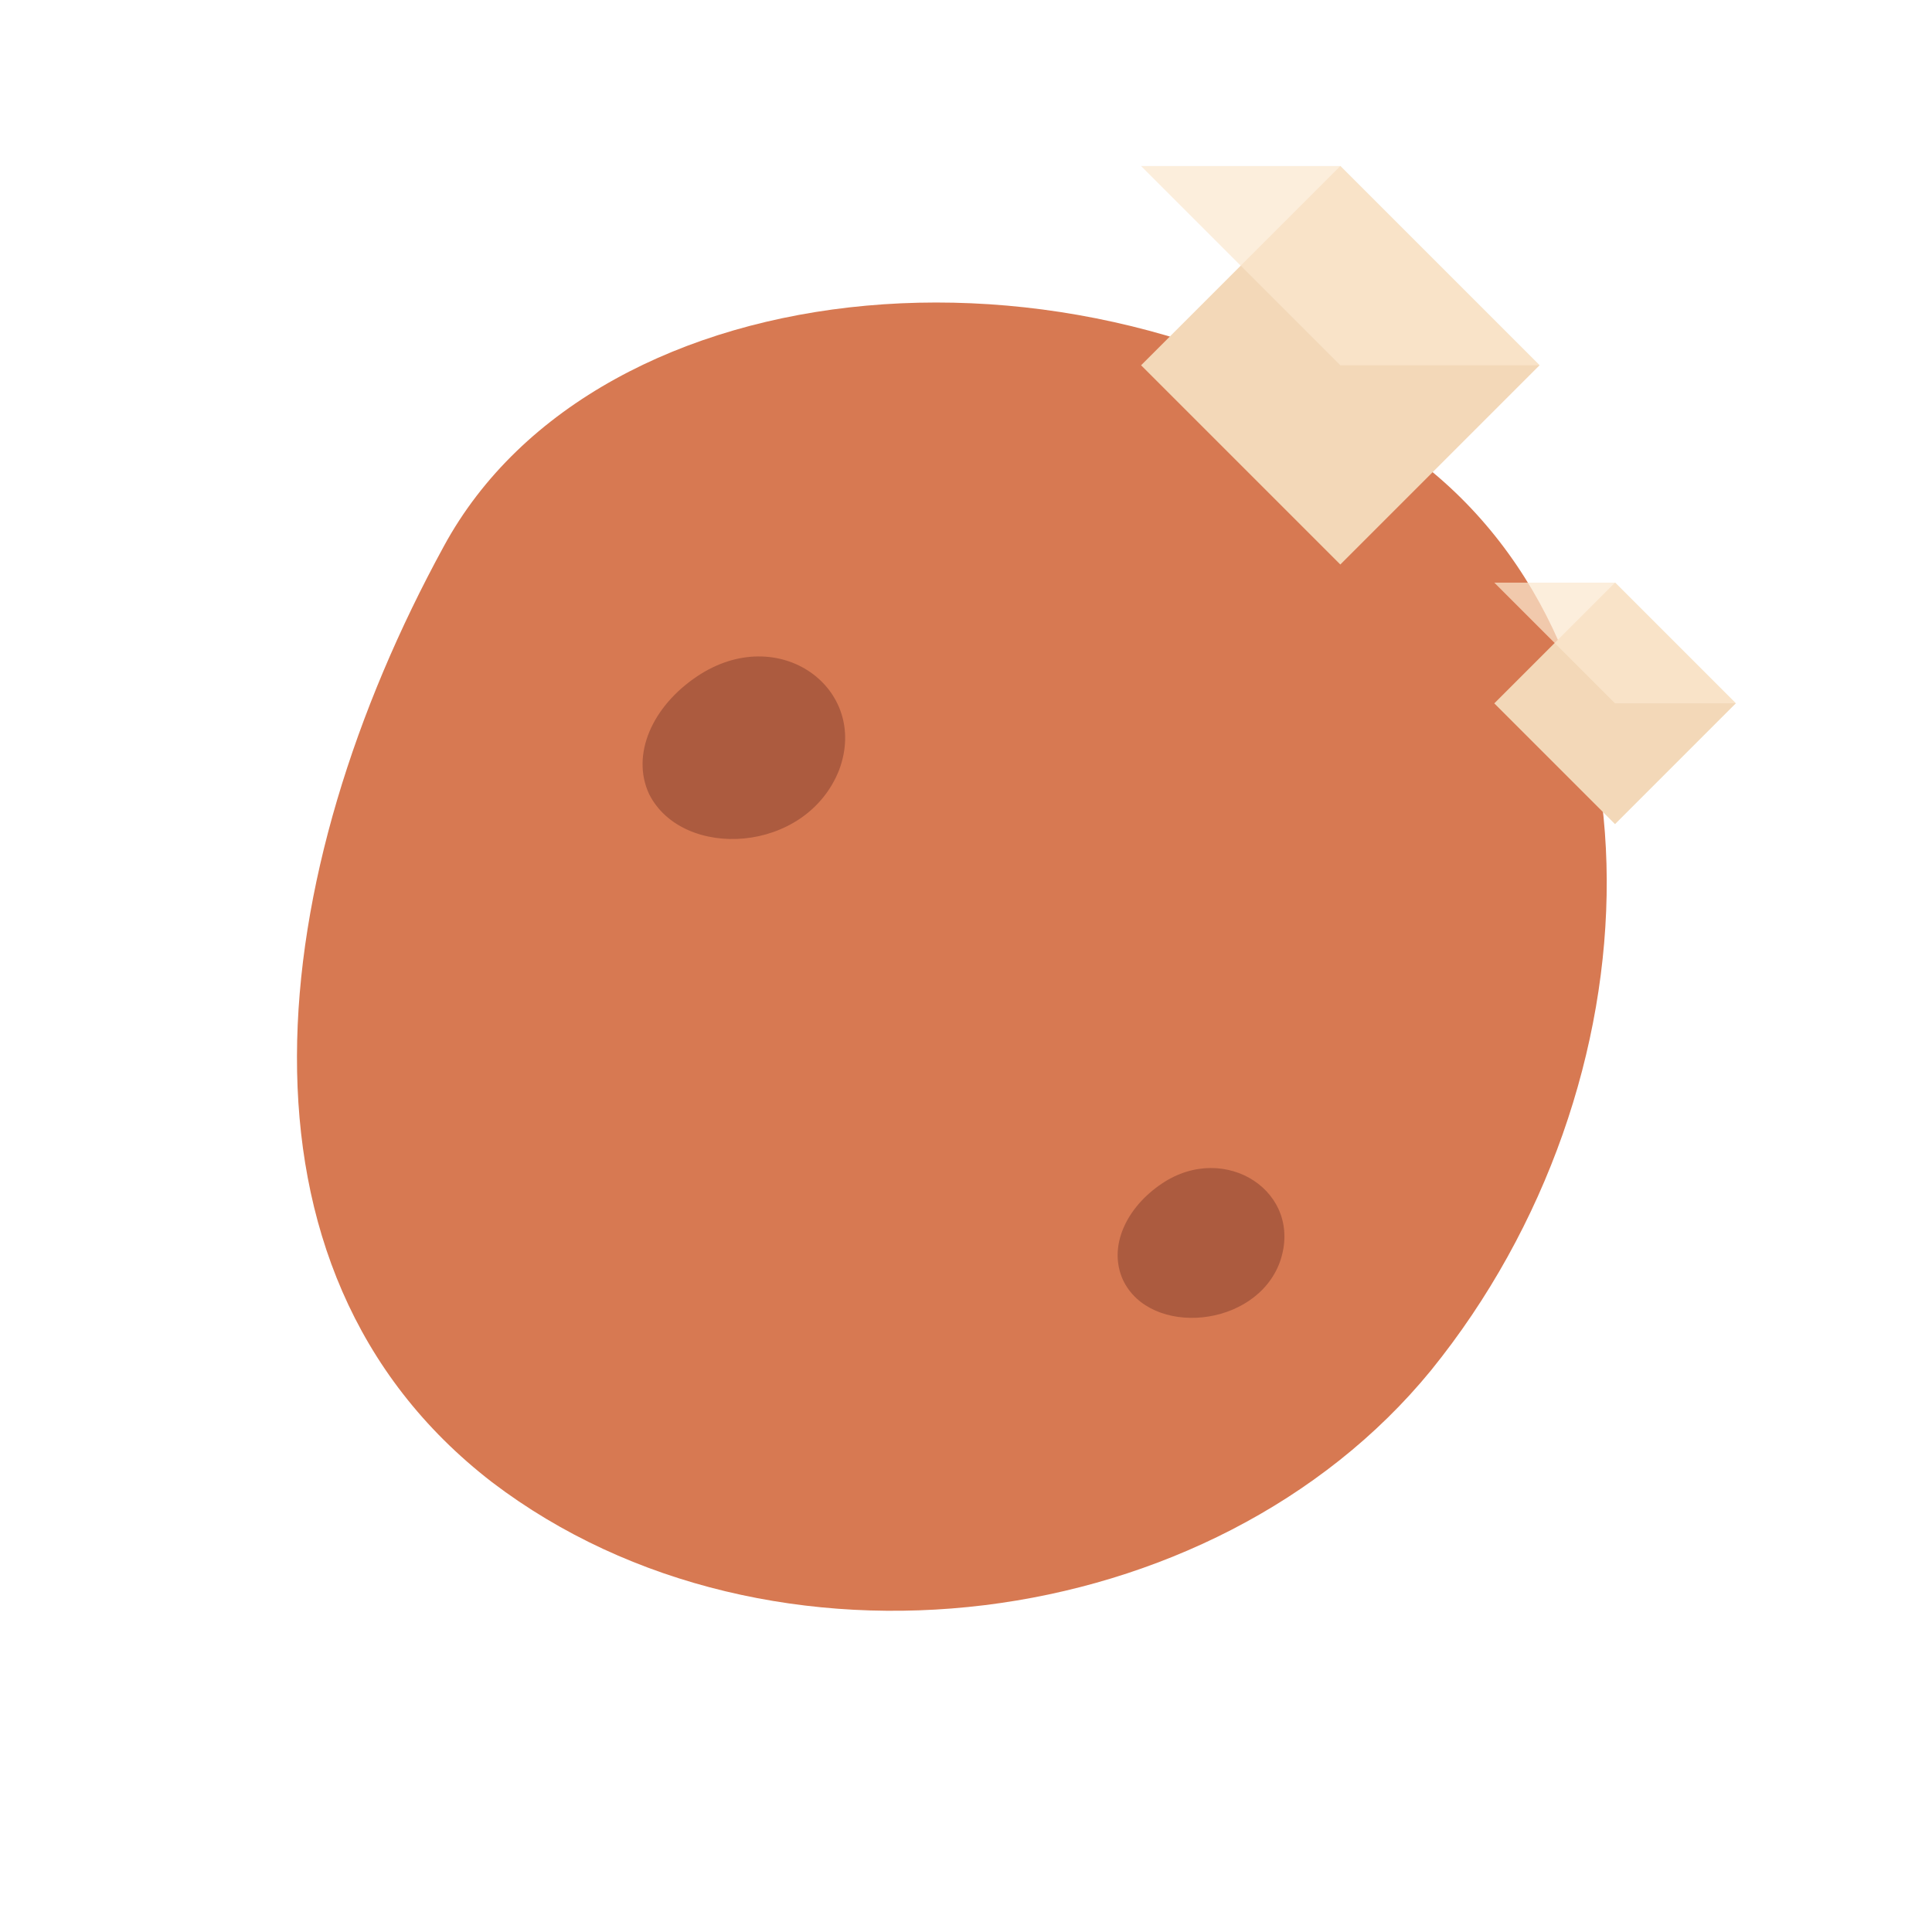
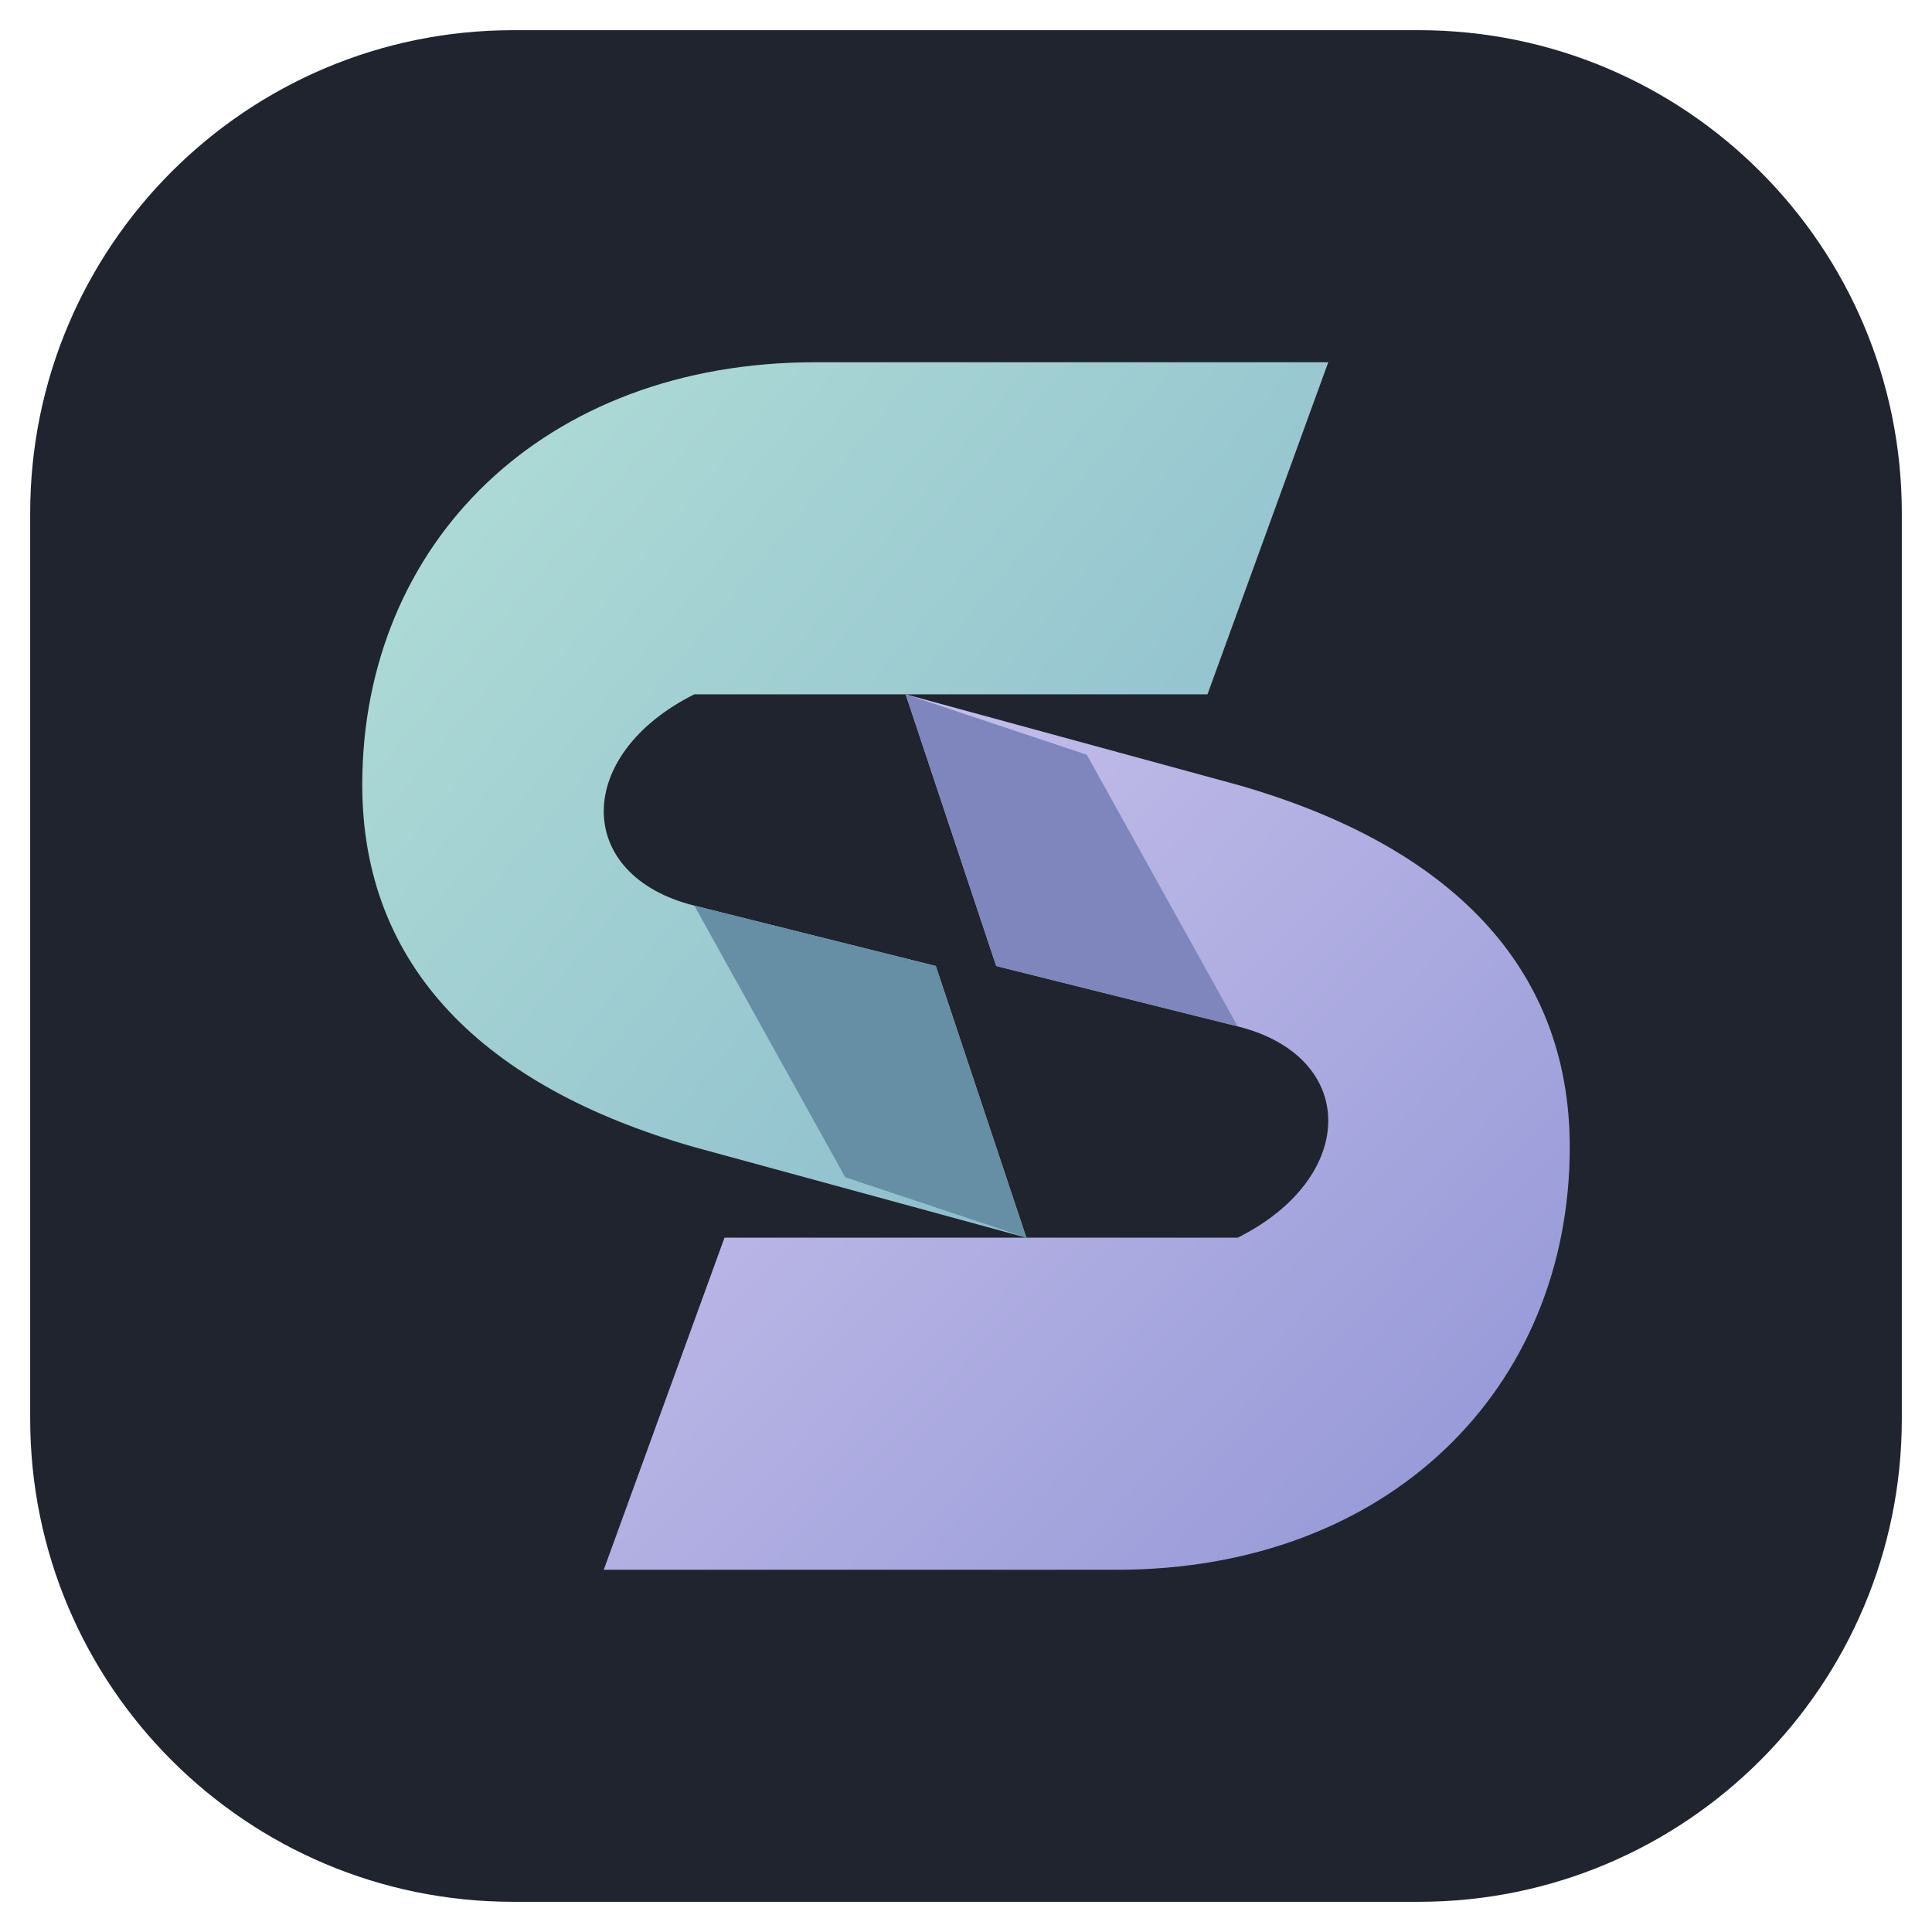
- <svg xmlns="http://www.w3.org/2000/svg" viewBox="0 0 64 64" role="img" aria-label="Salty Steak">
-   <path fill="#D77952" d="M14.7 18.1C19.8 8.7 36.2 7.2 46.9 15.2c8.5 6.4 8.2 20.7.5 30.2-7.2 8.8-21.9 10.7-31.1 3.7C7.1 42 8.8 28.9 14.7 18.1Z" />
-   <path fill="#9B4F38" fill-opacity=".7" d="M23.1 22.4c2.7-1.8 5.7.4 4.7 3.1-1.1 2.8-5.2 3-6.3.8-.6-1.3.1-2.9 1.6-3.9Zm15.4 16.8c2.1-1.4 4.7.3 3.9 2.6-.8 2.2-4.3 2.5-5.2.6-.5-1.1.1-2.4 1.3-3.2Z" />
-   <path fill="#F3D8B8" d="m44.4 5.5 6.6 6.6-6.6 6.6-6.6-6.6 6.6-6.6Zm9.1 13.8 4 4-4 4-4-4 4-4Z" />
-   <path fill="#FBE7CF" d="m44.4 5.5 6.6 6.6h-6.6l-6.6-6.6h6.6Zm9.1 13.8 4 4h-4l-4-4h4Z" opacity=".72" />
+ <svg xmlns="http://www.w3.org/2000/svg" width="256" height="256" viewBox="0 0 64 64">
+   <defs>
+     <linearGradient id="top" x1="16" y1="12" x2="45" y2="36" gradientUnits="userSpaceOnUse">
+       <stop stop-color="#afdcd6" />
+       <stop offset="1" stop-color="#88b9cc" />
+     </linearGradient>
+     <linearGradient id="bottom" x1="22" y1="28" x2="47" y2="52" gradientUnits="userSpaceOnUse">
+       <stop stop-color="#c8c1eb" />
+       <stop offset="1" stop-color="#9699d8" />
+     </linearGradient>
+   </defs>
+   <rect x="1" y="1" width="62" height="62" rx="16" fill="#20242e" />
+   <path d="M44 12H27c-9 0-15 6-15 14 0 6 4 10 11 12l11 3-3-9-8-2c-4-1-4-5 0-7h17Z" fill="url(#top)" />
+   <path d="M20 52h17c9 0 15-6 15-14 0-6-4-10-11-12l-11-3 3 9 8 2c4 1 4 5 0 7H24Z" fill="url(#bottom)" />
+   <path d="m30 23 3 9 8 2-5-9Z" fill="#7e86bd" />
+   <path d="m34 41-3-9-8-2 5 9Z" fill="#668fa5" />
</svg>
